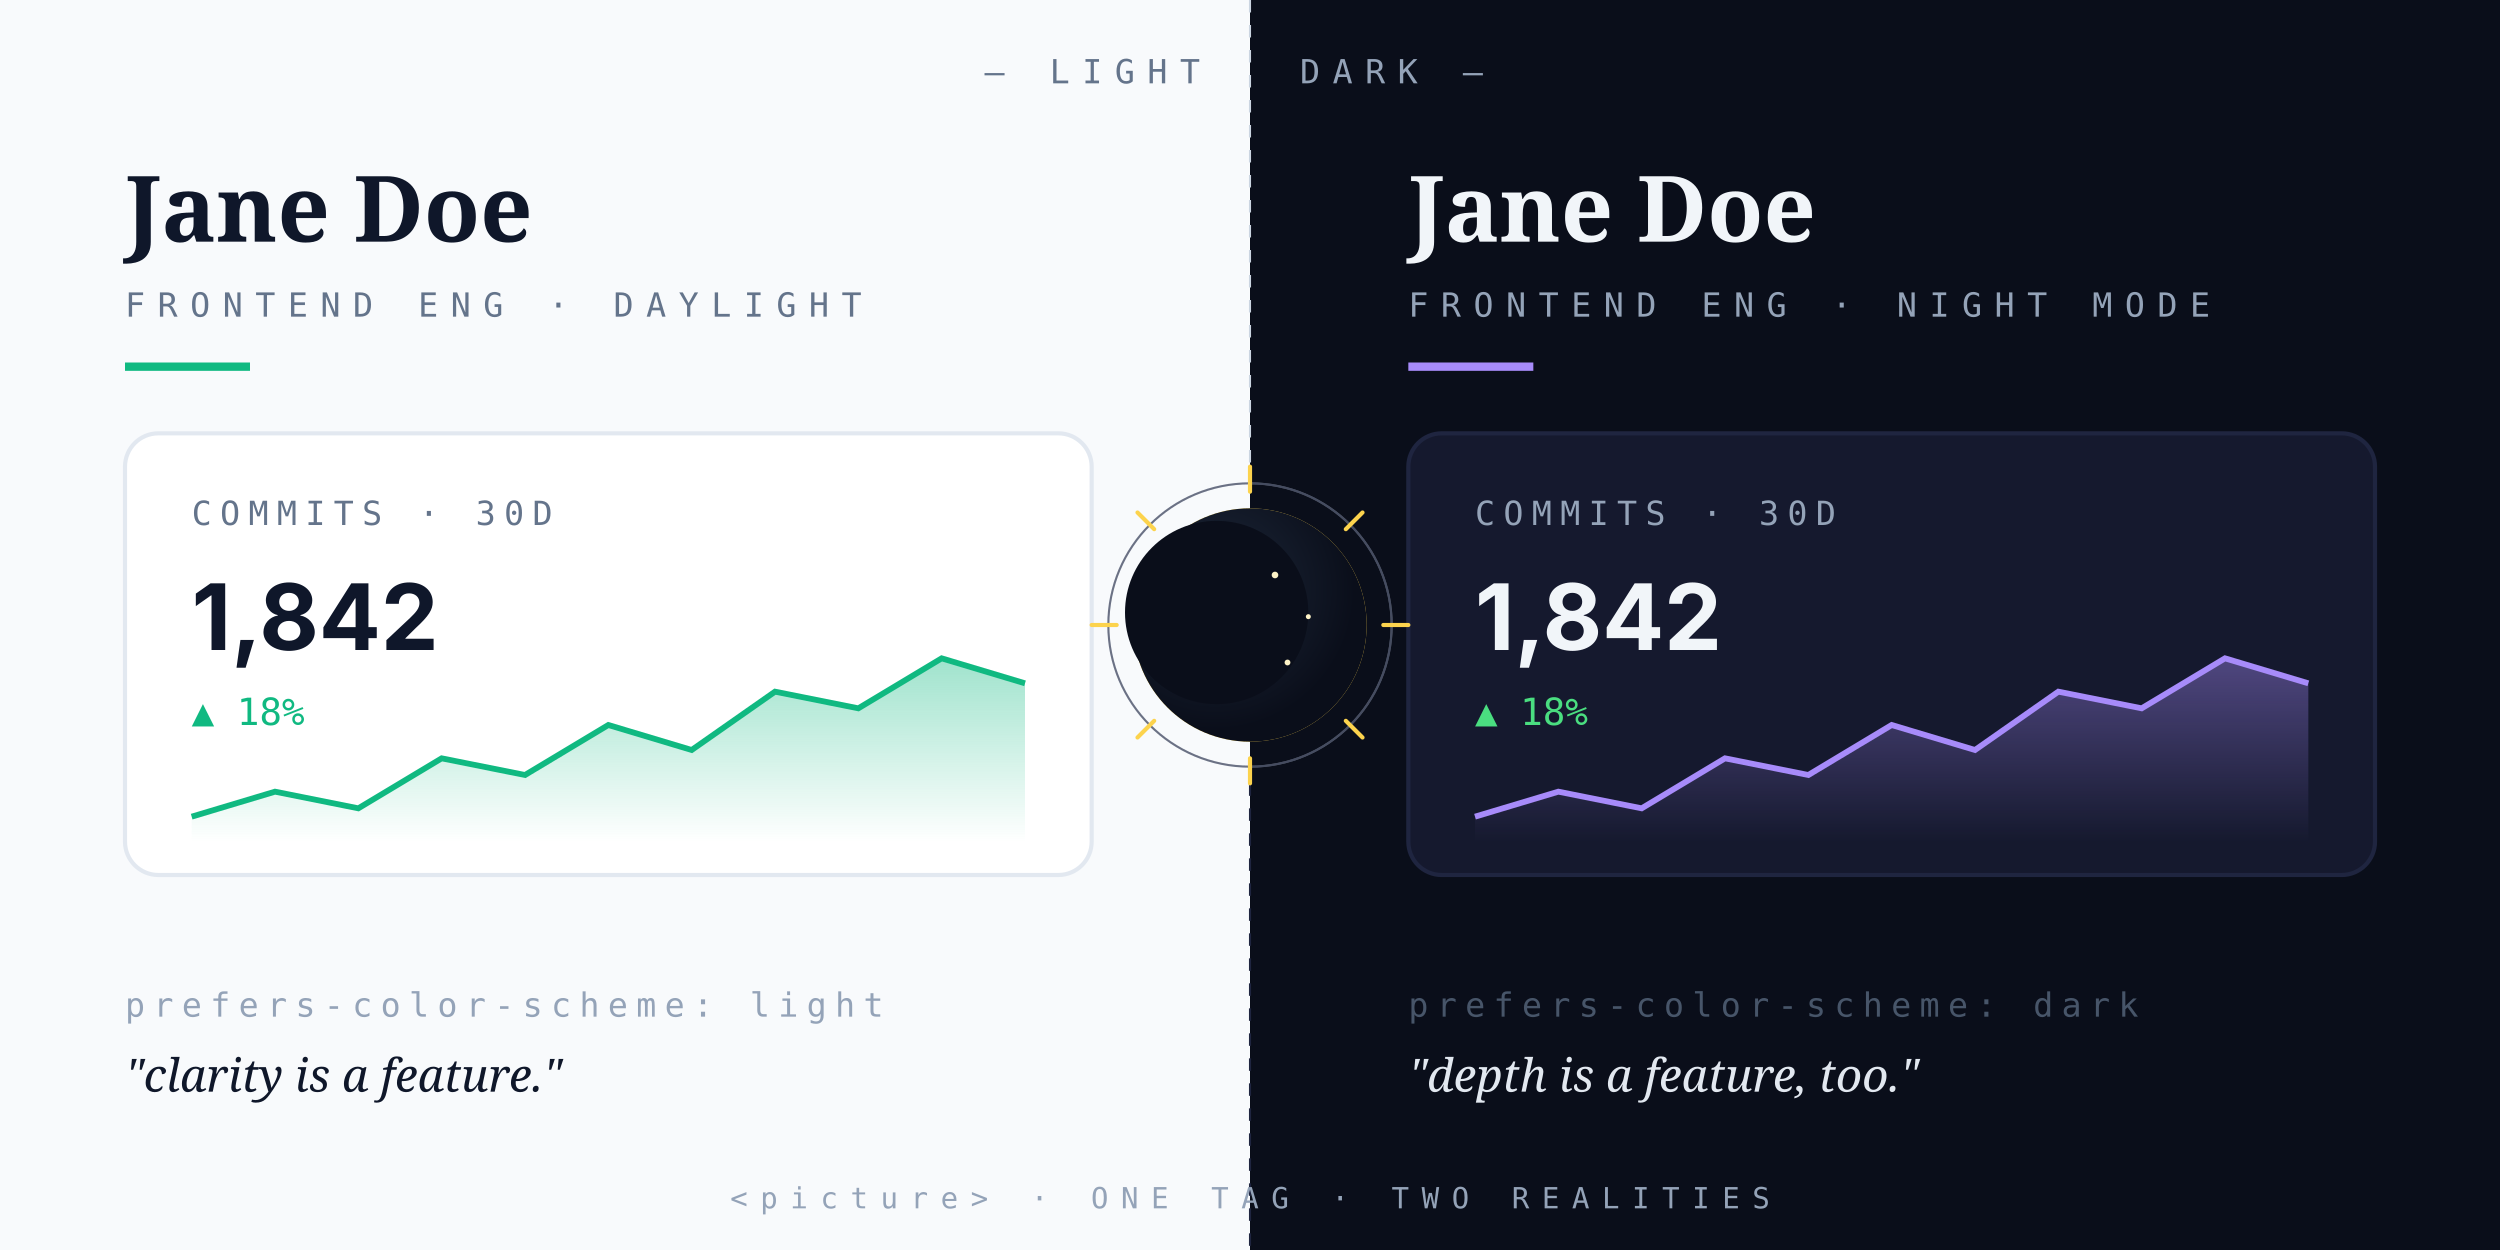
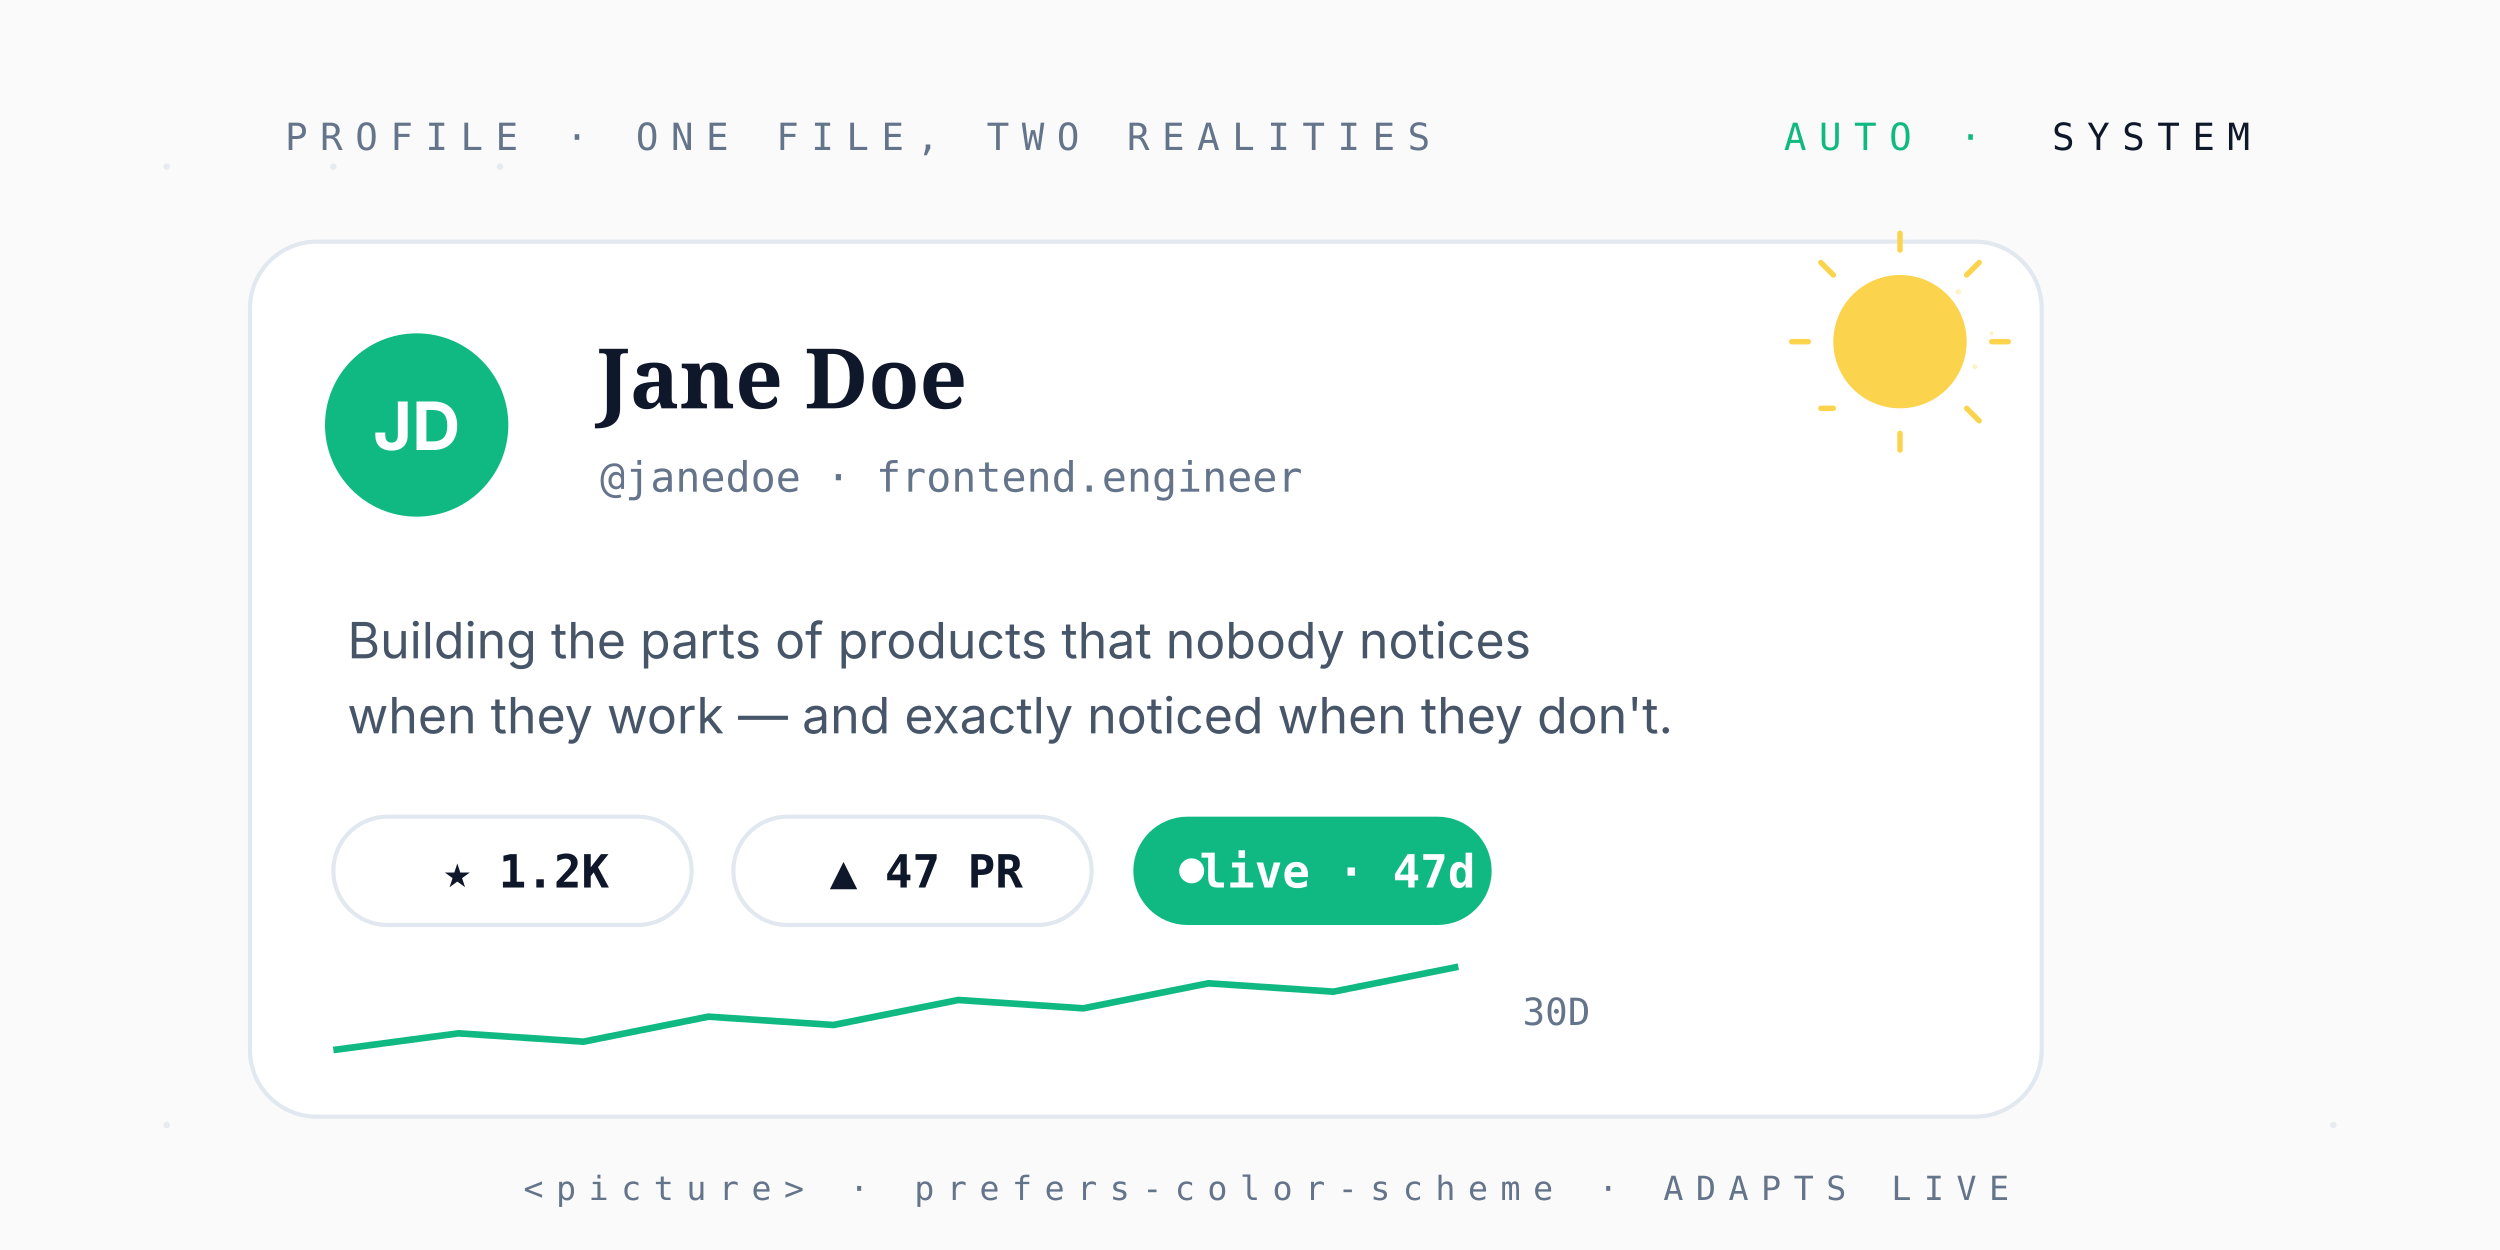
<svg xmlns="http://www.w3.org/2000/svg" viewBox="0 0 600 300" width="600" height="300" role="img" aria-label="Light/Dark Switcher preview">
-   <defs>
-     <radialGradient id="lds-sun" cx="0.5" cy="0.5" r="0.5">
-       <stop offset="0" stop-color="#fef3c7" />
-       <stop offset="1" stop-color="#fcd34d" />
-     </radialGradient>
-     <radialGradient id="lds-moon" cx="0.35" cy="0.35" r="0.6">
-       <stop offset="0" stop-color="#1e293b" />
-       <stop offset="1" stop-color="#0a0e1a" />
-     </radialGradient>
-     <linearGradient id="lds-spark-l" x1="0" y1="0" x2="0" y2="1">
-       <stop offset="0" stop-color="#10b981" stop-opacity="0.4" />
-       <stop offset="1" stop-color="#10b981" stop-opacity="0" />
-     </linearGradient>
-     <linearGradient id="lds-spark-d" x1="0" y1="0" x2="0" y2="1">
-       <stop offset="0" stop-color="#a78bfa" stop-opacity="0.4" />
-       <stop offset="1" stop-color="#a78bfa" stop-opacity="0" />
-     </linearGradient>
-   </defs>
-   <rect x="0" y="0" width="300" height="300" fill="#f8fafc" />
-   <text x="300" y="20" text-anchor="end" font-family="'JetBrains Mono', monospace" font-size="8" fill="#64748b" letter-spacing="3" transform="translate(-12,0)">— LIGHT</text>
-   <text x="30" y="58" font-family="'Fraunces', Georgia, serif" font-size="22" font-weight="700" fill="#0f172a">Jane Doe</text>
-   <text x="30" y="76" font-family="'JetBrains Mono', monospace" font-size="8" fill="#64748b" letter-spacing="3">FRONTEND ENG · DAYLIGHT</text>
-   <line x1="30" y1="88" x2="60" y2="88" stroke="#10b981" stroke-width="2" />
-   <rect x="30" y="104" width="232" height="106" rx="8" fill="#ffffff" stroke="#e2e8f0" />
-   <text x="46" y="126" font-family="'JetBrains Mono', monospace" font-size="8" fill="#64748b" letter-spacing="2">COMMITS · 30D</text>
-   <text x="46" y="156" font-family="'Inter', system-ui, sans-serif" font-size="22" font-weight="700" fill="#0f172a">1,842</text>
-   <text x="46" y="174" font-family="'JetBrains Mono', monospace" font-size="9" fill="#10b981">▲ 18%</text>
-   <polyline points="46,196 66,190 86,194 106,182 126,186 146,174 166,180 186,166 206,170 226,158 246,164" fill="none" stroke="#10b981" stroke-width="1.4" />
-   <polyline points="46,196 66,190 86,194 106,182 126,186 146,174 166,180 186,166 206,170 226,158 246,164 246,202 46,202" fill="url(#lds-spark-l)" />
-   <text x="30" y="244" font-family="'JetBrains Mono', monospace" font-size="8" fill="#94a3b8" letter-spacing="2">prefers-color-scheme: light</text>
-   <text x="30" y="262" font-family="'Fraunces', Georgia, serif" font-style="italic" font-size="11" fill="#0f172a">"clarity is a feature."</text>
-   <rect x="300" y="0" width="300" height="300" fill="#0a0e1a" />
-   <text x="312" y="20" font-family="'JetBrains Mono', monospace" font-size="8" fill="#94a3b8" letter-spacing="3">DARK —</text>
-   <text x="338" y="58" font-family="'Fraunces', Georgia, serif" font-size="22" font-weight="700" fill="#f1f5f9">Jane Doe</text>
-   <text x="338" y="76" font-family="'JetBrains Mono', monospace" font-size="8" fill="#94a3b8" letter-spacing="3">FRONTEND ENG · NIGHT MODE</text>
-   <line x1="338" y1="88" x2="368" y2="88" stroke="#a78bfa" stroke-width="2" />
-   <rect x="338" y="104" width="232" height="106" rx="8" fill="#15192e" stroke="#1f2540" />
-   <text x="354" y="126" font-family="'JetBrains Mono', monospace" font-size="8" fill="#94a3b8" letter-spacing="2">COMMITS · 30D</text>
-   <text x="354" y="156" font-family="'Inter', system-ui, sans-serif" font-size="22" font-weight="700" fill="#f1f5f9">1,842</text>
-   <text x="354" y="174" font-family="'JetBrains Mono', monospace" font-size="9" fill="#4ade80">▲ 18%</text>
-   <polyline points="354,196 374,190 394,194 414,182 434,186 454,174 474,180 494,166 514,170 534,158 554,164" fill="none" stroke="#a78bfa" stroke-width="1.4" />
-   <polyline points="354,196 374,190 394,194 414,182 434,186 454,174 474,180 494,166 514,170 534,158 554,164 554,202 354,202" fill="url(#lds-spark-d)" />
-   <text x="338" y="244" font-family="'JetBrains Mono', monospace" font-size="8" fill="#475569" letter-spacing="2">prefers-color-scheme: dark</text>
-   <text x="338" y="262" font-family="'Fraunces', Georgia, serif" font-style="italic" font-size="11" fill="#e2e8f0">"depth is a feature, too."</text>
-   <line x1="300" y1="0" x2="300" y2="118" stroke="#cbd5e1" stroke-dasharray="3 3" stroke-width="0.5" />
-   <line x1="300" y1="182" x2="300" y2="300" stroke="#1f2540" stroke-dasharray="3 3" stroke-width="0.5" />
-   <g transform="translate(300,150)">
-     <circle r="34" fill="none" stroke="#cbd5e1" stroke-width="0.5" opacity="0.6" />
-     <circle r="34" fill="none" stroke="#1f2540" stroke-width="0.5" opacity="0.6" transform="scale(1,1)" />
-     <circle r="28" fill="url(#lds-sun)">
-       <animate attributeName="opacity" values="1;0;1" keyTimes="0;0.5;1" dur="6s" repeatCount="indefinite" />
+   <rect width="600" height="300" fill="#fafafa">
+     <animate attributeName="fill" values="#fafafa;#fafafa;#0a0e1a;#0a0e1a;#fafafa" keyTimes="0;0.42;0.5;0.92;1" dur="7s" repeatCount="indefinite" />
+   </rect>
+   <g opacity="0.4">
+     <circle cx="40" cy="40" r="0.8" fill="#cbd5e1">
+       <animate attributeName="fill" values="#cbd5e1;#cbd5e1;#1f2540;#1f2540;#cbd5e1" keyTimes="0;0.42;0.5;0.92;1" dur="7s" repeatCount="indefinite" />
    </circle>
-     <circle r="28" fill="url(#lds-moon)">
-       <animate attributeName="opacity" values="0;1;0" keyTimes="0;0.5;1" dur="6s" repeatCount="indefinite" />
+     <circle cx="80" cy="40" r="0.8" fill="#cbd5e1">
+       <animate attributeName="fill" values="#cbd5e1;#cbd5e1;#1f2540;#1f2540;#cbd5e1" keyTimes="0;0.42;0.5;0.92;1" dur="7s" repeatCount="indefinite" />
    </circle>
-     <circle cx="-8" cy="-3" r="22" fill="#0a0e1a">
-       <animate attributeName="opacity" values="0;0;1;1;0" keyTimes="0;0.4;0.5;0.95;1" dur="6s" repeatCount="indefinite" />
+     <circle cx="120" cy="40" r="0.8" fill="#cbd5e1">
+       <animate attributeName="fill" values="#cbd5e1;#cbd5e1;#1f2540;#1f2540;#cbd5e1" keyTimes="0;0.42;0.5;0.92;1" dur="7s" repeatCount="indefinite" />
    </circle>
-     <g>
-       <animate attributeName="opacity" values="0;0;1;1;0" keyTimes="0;0.4;0.55;0.9;1" dur="6s" repeatCount="indefinite" />
-       <circle cx="6" cy="-12" r="0.8" fill="#fef3c7" />
-       <circle cx="14" cy="-2" r="0.6" fill="#fef3c7" />
-       <circle cx="9" cy="9" r="0.7" fill="#fef3c7" />
+     <circle cx="40" cy="270" r="0.8" fill="#cbd5e1">
+       <animate attributeName="fill" values="#cbd5e1;#cbd5e1;#1f2540;#1f2540;#cbd5e1" keyTimes="0;0.42;0.5;0.92;1" dur="7s" repeatCount="indefinite" />
+     </circle>
+     <circle cx="560" cy="270" r="0.8" fill="#cbd5e1">
+       <animate attributeName="fill" values="#cbd5e1;#cbd5e1;#1f2540;#1f2540;#cbd5e1" keyTimes="0;0.42;0.5;0.92;1" dur="7s" repeatCount="indefinite" />
+     </circle>
+   </g>
+   <text x="60" y="36" font-family="'JetBrains Mono', monospace" font-size="9" letter-spacing="3" fill="#64748b">
+     <animate attributeName="fill" values="#64748b;#64748b;#94a3b8;#94a3b8;#64748b" keyTimes="0;0.42;0.5;0.92;1" dur="7s" repeatCount="indefinite" />
+     PROFILE  ·  ONE FILE, TWO REALITIES
+   </text>
+   <rect x="60" y="58" width="430" height="210" rx="16" fill="#ffffff" stroke="#e2e8f0" stroke-width="1">
+     <animate attributeName="fill" values="#ffffff;#ffffff;#15192e;#15192e;#ffffff" keyTimes="0;0.42;0.5;0.92;1" dur="7s" repeatCount="indefinite" />
+     <animate attributeName="stroke" values="#e2e8f0;#e2e8f0;#1f2540;#1f2540;#e2e8f0" keyTimes="0;0.42;0.5;0.92;1" dur="7s" repeatCount="indefinite" />
+   </rect>
+   <circle cx="100" cy="102" r="22" fill="#10b981">
+     <animate attributeName="fill" values="#10b981;#10b981;#a78bfa;#a78bfa;#10b981" keyTimes="0;0.42;0.5;0.92;1" dur="7s" repeatCount="indefinite" />
+   </circle>
+   <text x="100" y="108" text-anchor="middle" font-family="'Inter', system-ui, sans-serif" font-size="16" font-weight="700" fill="#ffffff">JD</text>
+   <text x="138" y="98" font-family="'Fraunces', Georgia, serif" font-size="20" font-weight="700" fill="#0f172a">
+     <animate attributeName="fill" values="#0f172a;#0f172a;#f1f5f9;#f1f5f9;#0f172a" keyTimes="0;0.42;0.5;0.92;1" dur="7s" repeatCount="indefinite" />
+     Jane Doe
+   </text>
+   <text x="138" y="118" font-family="'JetBrains Mono', monospace" font-size="10" fill="#64748b">
+     <animate attributeName="fill" values="#64748b;#64748b;#94a3b8;#94a3b8;#64748b" keyTimes="0;0.42;0.5;0.92;1" dur="7s" repeatCount="indefinite" />
+     @janedoe  ·  frontend.engineer
+   </text>
+   <text x="80" y="158" font-family="'Inter', system-ui, sans-serif" font-size="12" fill="#475569">
+     <animate attributeName="fill" values="#475569;#475569;#cbd5e1;#cbd5e1;#475569" keyTimes="0;0.42;0.5;0.92;1" dur="7s" repeatCount="indefinite" />
+     Building the parts of products that nobody notices
+   </text>
+   <text x="80" y="176" font-family="'Inter', sans-serif" font-size="12" fill="#475569">
+     <animate attributeName="fill" values="#475569;#475569;#cbd5e1;#cbd5e1;#475569" keyTimes="0;0.42;0.5;0.92;1" dur="7s" repeatCount="indefinite" />
+     when they work — and exactly noticed when they don't.
+   </text>
+   <g font-family="'JetBrains Mono', monospace" font-size="11" font-weight="600">
+     <g transform="translate(80,196)">
+       <rect width="86" height="26" rx="13" fill="none" stroke="#e2e8f0" stroke-width="1">
+         <animate attributeName="stroke" values="#e2e8f0;#e2e8f0;#1f2540;#1f2540;#e2e8f0" keyTimes="0;0.42;0.5;0.92;1" dur="7s" repeatCount="indefinite" />
+       </rect>
+       <text x="43" y="17" text-anchor="middle" fill="#0f172a">
+         <animate attributeName="fill" values="#0f172a;#0f172a;#f1f5f9;#f1f5f9;#0f172a" keyTimes="0;0.42;0.5;0.92;1" dur="7s" repeatCount="indefinite" />
+         ★ 1.2K
+       </text>
    </g>
-     <g stroke="#fcd34d" stroke-width="1" stroke-linecap="round">
-       <animate attributeName="opacity" values="1;1;0;0;1" keyTimes="0;0.3;0.5;0.95;1" dur="6s" repeatCount="indefinite" />
-       <line x1="0" y1="-38" x2="0" y2="-32" />
-       <line x1="38" y1="0" x2="32" y2="0" />
-       <line x1="0" y1="38" x2="0" y2="32" />
-       <line x1="-38" y1="0" x2="-32" y2="0" />
-       <line x1="27" y1="-27" x2="23" y2="-23" />
-       <line x1="27" y1="27" x2="23" y2="23" />
-       <line x1="-27" y1="-27" x2="-23" y2="-23" />
-       <line x1="-27" y1="27" x2="-23" y2="23" />
+     <g transform="translate(176,196)">
+       <rect width="86" height="26" rx="13" fill="none" stroke="#e2e8f0" stroke-width="1">
+         <animate attributeName="stroke" values="#e2e8f0;#e2e8f0;#1f2540;#1f2540;#e2e8f0" keyTimes="0;0.42;0.5;0.92;1" dur="7s" repeatCount="indefinite" />
+       </rect>
+       <text x="43" y="17" text-anchor="middle" fill="#0f172a">
+         <animate attributeName="fill" values="#0f172a;#0f172a;#f1f5f9;#f1f5f9;#0f172a" keyTimes="0;0.42;0.5;0.92;1" dur="7s" repeatCount="indefinite" />
+         ▲ 47 PR
+       </text>
+     </g>
+     <g transform="translate(272,196)">
+       <rect width="86" height="26" rx="13" fill="#10b981">
+         <animate attributeName="fill" values="#10b981;#10b981;#a78bfa;#a78bfa;#10b981" keyTimes="0;0.42;0.5;0.92;1" dur="7s" repeatCount="indefinite" />
+       </rect>
+       <circle cx="14" cy="13" r="3" fill="#ffffff">
+         <animate attributeName="opacity" values="0.4;1;0.4" dur="1.4s" repeatCount="indefinite" />
+       </circle>
+       <text x="49" y="17" text-anchor="middle" fill="#ffffff">live · 47d</text>
    </g>
  </g>
-   <g transform="translate(300,290)" font-family="'JetBrains Mono', monospace" font-size="7" letter-spacing="3" text-anchor="middle">
-     <text fill="#94a3b8">&lt;picture&gt; · ONE TAG · TWO REALITIES</text>
+   <g transform="translate(80,232)">
+     <polyline points="0,20 30,16 60,18 90,12 120,14 150,8 180,10 210,4 240,6 270,0" fill="none" stroke="#10b981" stroke-width="1.6">
+       <animate attributeName="stroke" values="#10b981;#10b981;#a78bfa;#a78bfa;#10b981" keyTimes="0;0.42;0.5;0.92;1" dur="7s" repeatCount="indefinite" />
+     </polyline>
+     <text x="280" y="14" font-family="'JetBrains Mono', monospace" font-size="9" fill="#64748b">
+       <animate attributeName="fill" values="#64748b;#64748b;#94a3b8;#94a3b8;#64748b" keyTimes="0;0.42;0.5;0.92;1" dur="7s" repeatCount="indefinite" />
+       30D
+     </text>
  </g>
+   <g transform="translate(456,82)">
+     <circle r="16" fill="#fcd34d">
+       <animate attributeName="fill" values="#fcd34d;#fcd34d;#e2e8f0;#e2e8f0;#fcd34d" keyTimes="0;0.42;0.5;0.92;1" dur="7s" repeatCount="indefinite" />
+     </circle>
+     <circle cx="-5" cy="-2" r="13" fill="#15192e" opacity="0">
+       <animate attributeName="opacity" values="0;0;1;1;0" keyTimes="0;0.45;0.55;0.9;1" dur="7s" repeatCount="indefinite" />
+     </circle>
+     <g stroke="#fcd34d" stroke-width="1.3" stroke-linecap="round">
+       <animate attributeName="opacity" values="1;1;0;0;1" keyTimes="0;0.42;0.5;0.92;1" dur="7s" repeatCount="indefinite" />
+       <line x1="0" y1="-22" x2="0" y2="-26" />
+       <line x1="22" y1="0" x2="26" y2="0" />
+       <line x1="0" y1="22" x2="0" y2="26" />
+       <line x1="-22" y1="0" x2="-26" y2="0" />
+       <line x1="16" y1="-16" x2="19" y2="-19" />
+       <line x1="16" y1="16" x2="19" y2="19" />
+       <line x1="-16" y1="-16" x2="-19" y2="-19" />
+       <line x1="-16" y1="16" x2="-19" y2="16" />
+     </g>
+     <g>
+       <animate attributeName="opacity" values="0;0;1;1;0" keyTimes="0;0.45;0.55;0.9;1" dur="7s" repeatCount="indefinite" />
+       <circle cx="14" cy="-12" r="0.7" fill="#fef3c7" />
+       <circle cx="22" cy="-2" r="0.5" fill="#fef3c7" />
+       <circle cx="18" cy="6" r="0.6" fill="#fef3c7" />
+     </g>
+   </g>
+   <g transform="translate(300,288)" font-family="'JetBrains Mono', monospace" font-size="8" letter-spacing="3" text-anchor="middle">
+     <text fill="#64748b">
+       <animate attributeName="fill" values="#64748b;#64748b;#94a3b8;#94a3b8;#64748b" keyTimes="0;0.42;0.5;0.92;1" dur="7s" repeatCount="indefinite" />
+       &lt;picture&gt;  ·  prefers-color-scheme  ·  ADAPTS LIVE
+     </text>
+   </g>
+   <text x="540" y="36" text-anchor="end" font-family="'JetBrains Mono', monospace" font-size="9" letter-spacing="3" fill="#10b981">
+     <animate attributeName="fill" values="#10b981;#10b981;#a78bfa;#a78bfa;#10b981" keyTimes="0;0.42;0.5;0.92;1" dur="7s" repeatCount="indefinite" />
+     AUTO ·
+     <tspan fill="#0f172a">
+       <animate attributeName="fill" values="#0f172a;#0f172a;#f1f5f9;#f1f5f9;#0f172a" keyTimes="0;0.42;0.5;0.92;1" dur="7s" repeatCount="indefinite" />
+        SYSTEM
+     </tspan>
+   </text>
</svg>
